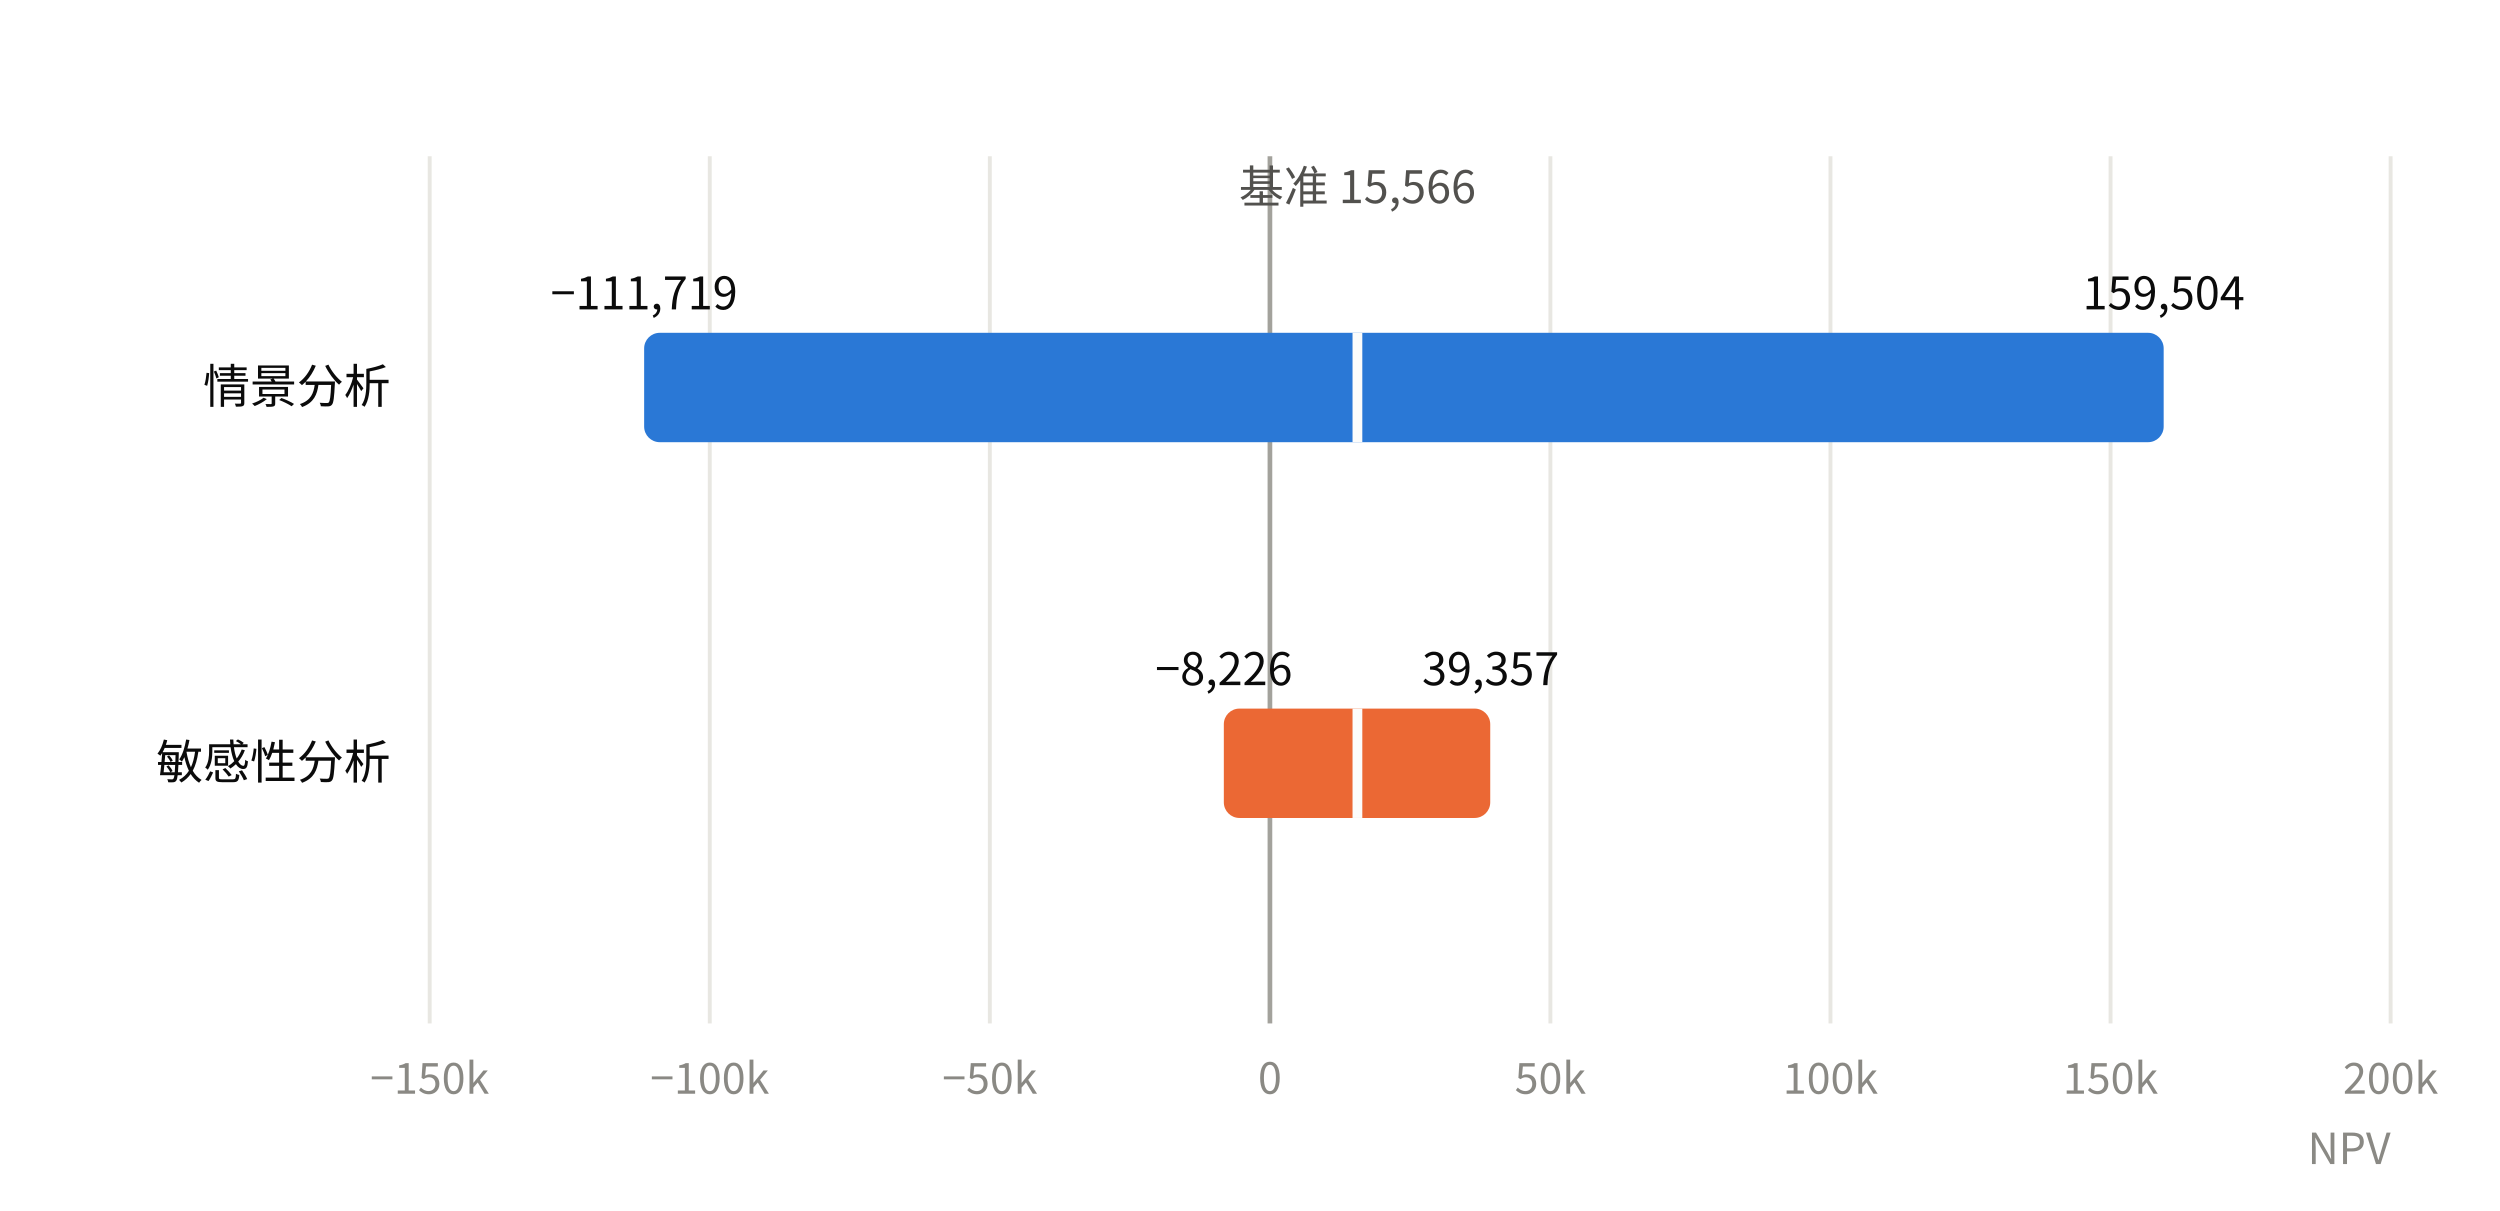
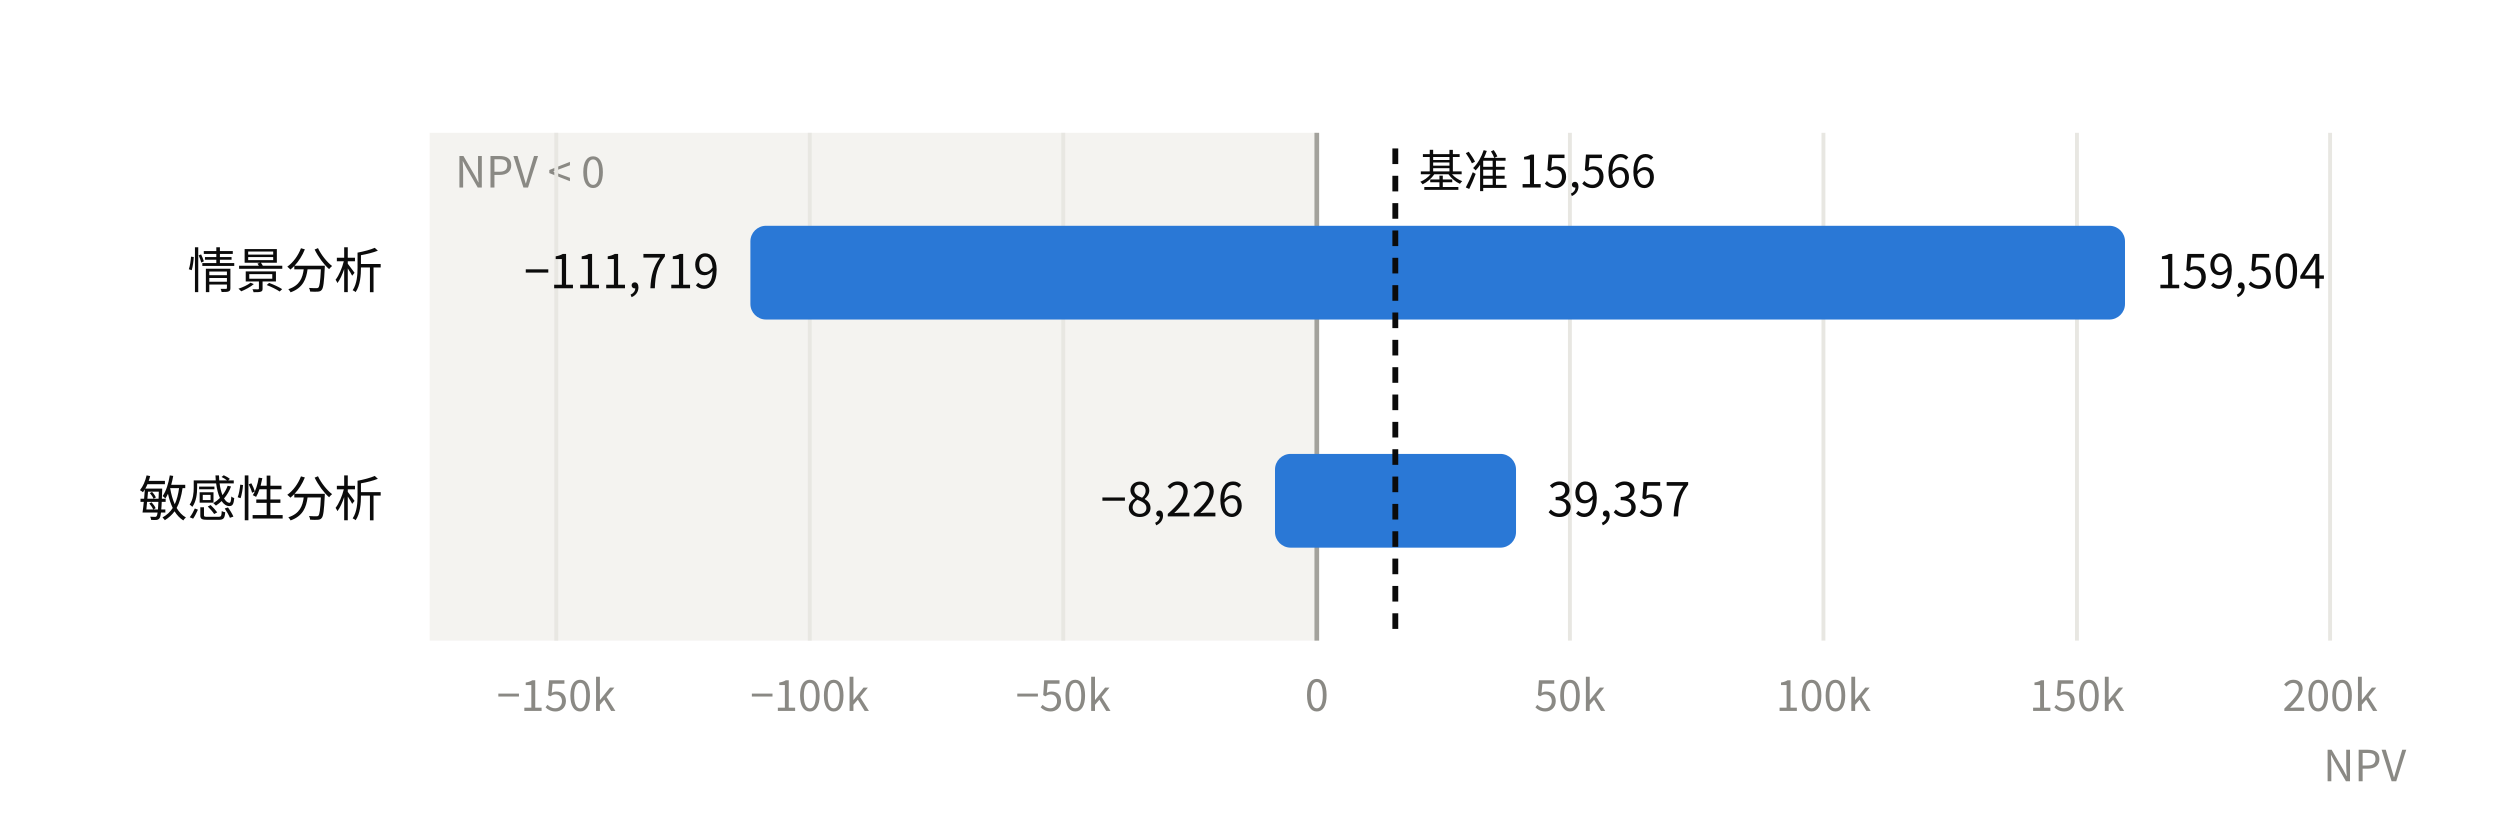
- <svg xmlns="http://www.w3.org/2000/svg" viewBox="0 0 640 310" width="640" height="310" font-family="'Microsoft YaHei','PingFang SC','Noto Sans CJK SC','Source Han Sans SC',sans-serif">
-   <line x1="110.0" x2="110.0" y1="40" y2="262" stroke="#e8e7e2" stroke-width="1" />
-   <text x="110.0" y="280.0" font-size="11" fill="#8a8984" text-anchor="middle" font-weight="400">−150k</text>
-   <line x1="181.7" x2="181.7" y1="40" y2="262" stroke="#e8e7e2" stroke-width="1" />
-   <text x="181.7" y="280.0" font-size="11" fill="#8a8984" text-anchor="middle" font-weight="400">−100k</text>
-   <line x1="253.4" x2="253.4" y1="40" y2="262" stroke="#e8e7e2" stroke-width="1" />
-   <text x="253.4" y="280.0" font-size="11" fill="#8a8984" text-anchor="middle" font-weight="400">−50k</text>
-   <line x1="325.1" x2="325.1" y1="40" y2="262" stroke="#a3a29c" stroke-width="1.2" />
-   <text x="325.1" y="280.0" font-size="11" fill="#8a8984" text-anchor="middle" font-weight="400">0</text>
-   <line x1="396.9" x2="396.9" y1="40" y2="262" stroke="#e8e7e2" stroke-width="1" />
-   <text x="396.9" y="280.0" font-size="11" fill="#8a8984" text-anchor="middle" font-weight="400">50k</text>
-   <line x1="468.6" x2="468.6" y1="40" y2="262" stroke="#e8e7e2" stroke-width="1" />
-   <text x="468.6" y="280.0" font-size="11" fill="#8a8984" text-anchor="middle" font-weight="400">100k</text>
-   <line x1="540.3" x2="540.3" y1="40" y2="262" stroke="#e8e7e2" stroke-width="1" />
-   <text x="540.3" y="280.0" font-size="11" fill="#8a8984" text-anchor="middle" font-weight="400">150k</text>
-   <line x1="612.0" x2="612.0" y1="40" y2="262" stroke="#e8e7e2" stroke-width="1" />
-   <text x="612.0" y="280.0" font-size="11" fill="#8a8984" text-anchor="middle" font-weight="400">200k</text>
-   <rect x="164.9" y="85.2" width="389.0" height="28" rx="4" fill="#2a78d6" />
-   <text x="100.0" y="103.2" font-size="12" fill="#0b0b0b" text-anchor="end" font-weight="400">情景分析</text>
-   <text x="164.9" y="79.2" font-size="11.5" fill="#0b0b0b" text-anchor="middle" font-weight="400">−111,719</text>
-   <text x="553.9" y="79.2" font-size="11.5" fill="#0b0b0b" text-anchor="middle" font-weight="400">159,504</text>
-   <line x1="347.5" x2="347.5" y1="85.2" y2="113.2" stroke="#fcfcfb" stroke-width="2.5" />
-   <rect x="313.3" y="181.4" width="68.2" height="28" rx="4" fill="#eb6834" />
-   <text x="100.0" y="199.4" font-size="12" fill="#0b0b0b" text-anchor="end" font-weight="400">敏感性分析</text>
-   <text x="313.3" y="175.4" font-size="11.5" fill="#0b0b0b" text-anchor="middle" font-weight="400">−8,226</text>
-   <text x="381.6" y="175.4" font-size="11.5" fill="#0b0b0b" text-anchor="middle" font-weight="400">39,357</text>
-   <line x1="347.5" x2="347.5" y1="181.4" y2="209.4" stroke="#fcfcfb" stroke-width="2.5" />
-   <text x="347.5" y="52.0" font-size="11.5" fill="#52514e" text-anchor="middle" font-weight="400">基准 15,566</text>
-   <text x="612.0" y="298.0" font-size="11" fill="#8a8984" text-anchor="end" font-weight="400">NPV</text>
+ <svg xmlns="http://www.w3.org/2000/svg" viewBox="0 0 640 210" width="640" height="210" font-family="'Microsoft YaHei','PingFang SC','Noto Sans CJK SC','Source Han Sans SC',sans-serif">
+   <rect x="110.0" y="34" width="227.1" height="130" fill="#f4f3f0" />
+   <text x="116.5" y="48.0" font-size="11" fill="#8a8984" text-anchor="start" font-weight="400">NPV &lt; 0</text>
+   <line x1="142.4" x2="142.4" y1="34" y2="164" stroke="#e8e7e2" stroke-width="1" />
+   <text x="142.4" y="182.0" font-size="11" fill="#8a8984" text-anchor="middle" font-weight="400">−150k</text>
+   <line x1="207.3" x2="207.3" y1="34" y2="164" stroke="#e8e7e2" stroke-width="1" />
+   <text x="207.3" y="182.0" font-size="11" fill="#8a8984" text-anchor="middle" font-weight="400">−100k</text>
+   <line x1="272.2" x2="272.2" y1="34" y2="164" stroke="#e8e7e2" stroke-width="1" />
+   <text x="272.2" y="182.0" font-size="11" fill="#8a8984" text-anchor="middle" font-weight="400">−50k</text>
+   <line x1="337.1" x2="337.1" y1="34" y2="164" stroke="#a3a29c" stroke-width="1.2" />
+   <text x="337.1" y="182.0" font-size="11" fill="#8a8984" text-anchor="middle" font-weight="400">0</text>
+   <line x1="401.9" x2="401.9" y1="34" y2="164" stroke="#e8e7e2" stroke-width="1" />
+   <text x="401.9" y="182.0" font-size="11" fill="#8a8984" text-anchor="middle" font-weight="400">50k</text>
+   <line x1="466.8" x2="466.8" y1="34" y2="164" stroke="#e8e7e2" stroke-width="1" />
+   <text x="466.8" y="182.0" font-size="11" fill="#8a8984" text-anchor="middle" font-weight="400">100k</text>
+   <line x1="531.7" x2="531.7" y1="34" y2="164" stroke="#e8e7e2" stroke-width="1" />
+   <text x="531.7" y="182.0" font-size="11" fill="#8a8984" text-anchor="middle" font-weight="400">150k</text>
+   <line x1="596.5" x2="596.5" y1="34" y2="164" stroke="#e8e7e2" stroke-width="1" />
+   <text x="596.5" y="182.0" font-size="11" fill="#8a8984" text-anchor="middle" font-weight="400">200k</text>
+   <text x="616.0" y="200.0" font-size="11" fill="#8a8984" text-anchor="end" font-weight="400">NPV</text>
+   <rect x="192.1" y="57.8" width="351.9" height="24" rx="4" fill="#2a78d6" />
+   <text x="98.0" y="73.8" font-size="12.5" fill="#0b0b0b" text-anchor="end" font-weight="400">情景分析</text>
+   <text x="184.1" y="73.8" font-size="12" fill="#0b0b0b" text-anchor="end" font-weight="400">−111,719</text>
+   <text x="552.0" y="73.8" font-size="12" fill="#0b0b0b" text-anchor="start" font-weight="400">159,504</text>
+   <rect x="326.4" y="116.2" width="61.7" height="24" rx="4" fill="#2a78d6" />
+   <text x="98.0" y="132.2" font-size="12.5" fill="#0b0b0b" text-anchor="end" font-weight="400">敏感性分析</text>
+   <text x="318.4" y="132.2" font-size="12" fill="#0b0b0b" text-anchor="end" font-weight="400">−8,226</text>
+   <text x="396.1" y="132.2" font-size="12" fill="#0b0b0b" text-anchor="start" font-weight="400">39,357</text>
+   <line x1="357.2" x2="357.2" y1="38" y2="164" stroke="#0b0b0b" stroke-width="1.5" stroke-dasharray="4 3" />
+   <text x="363.2" y="48.0" font-size="11.5" fill="#0b0b0b" text-anchor="start" font-weight="400">基准 15,566</text>
</svg>
